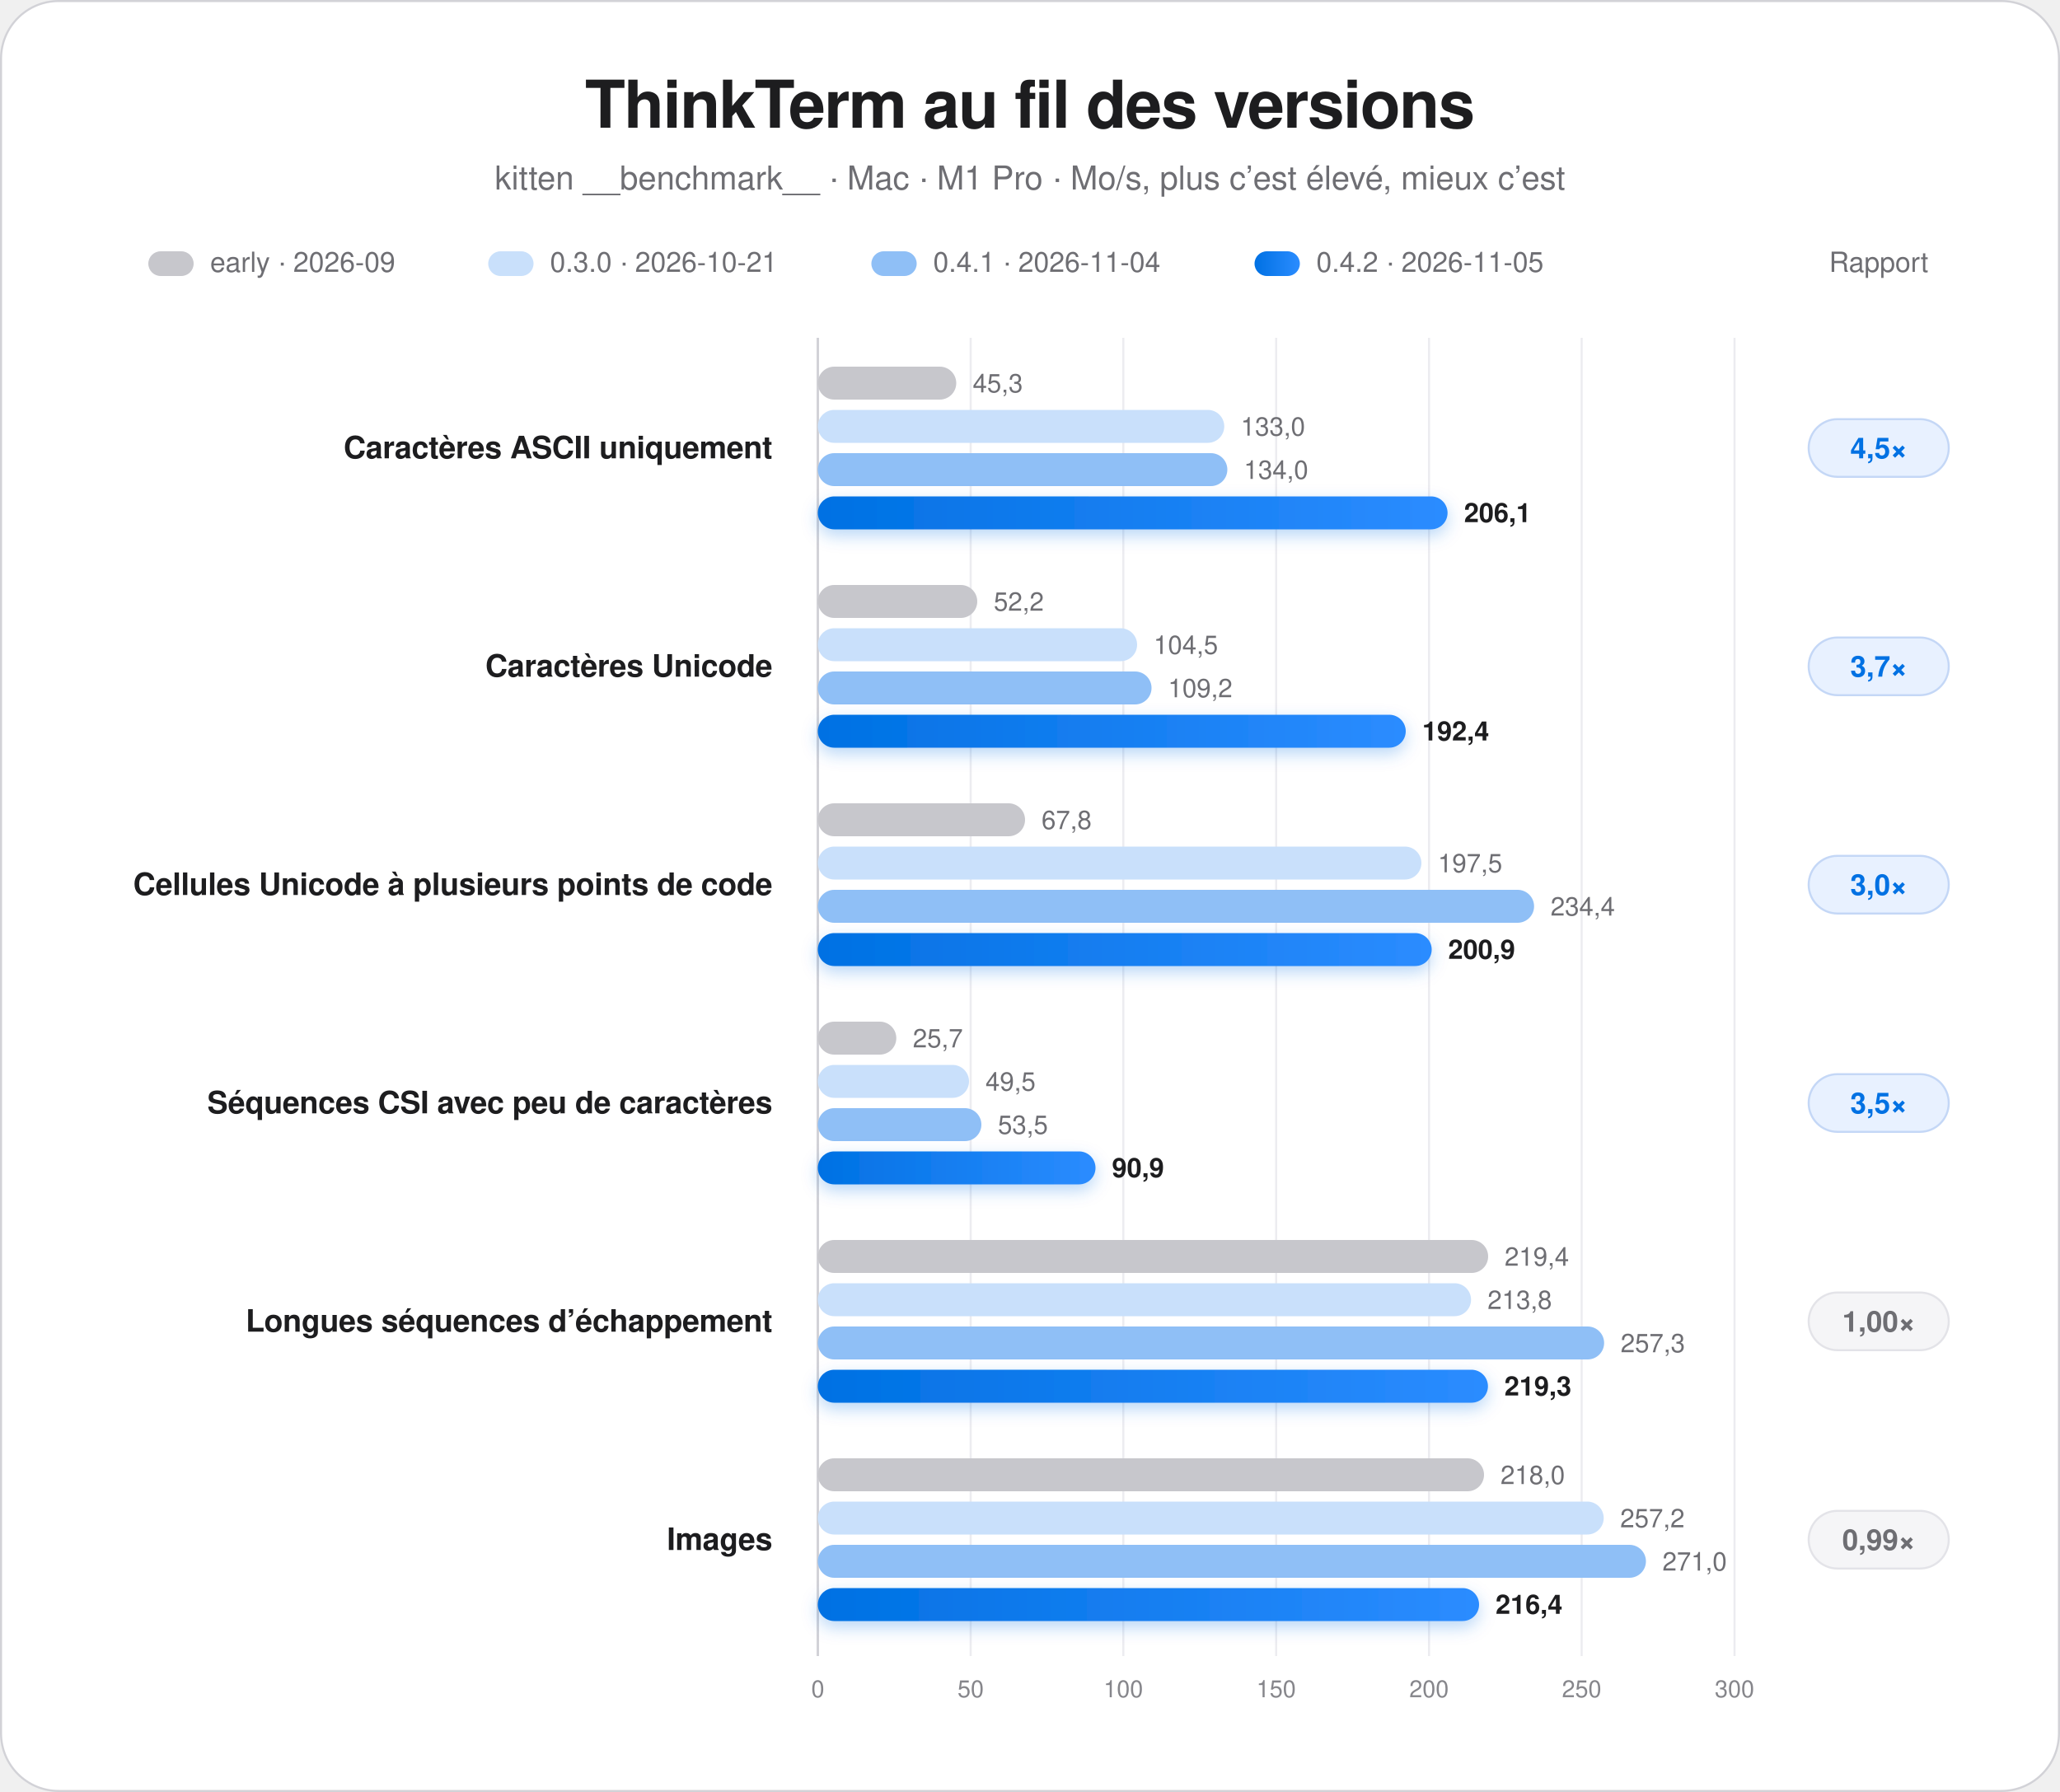
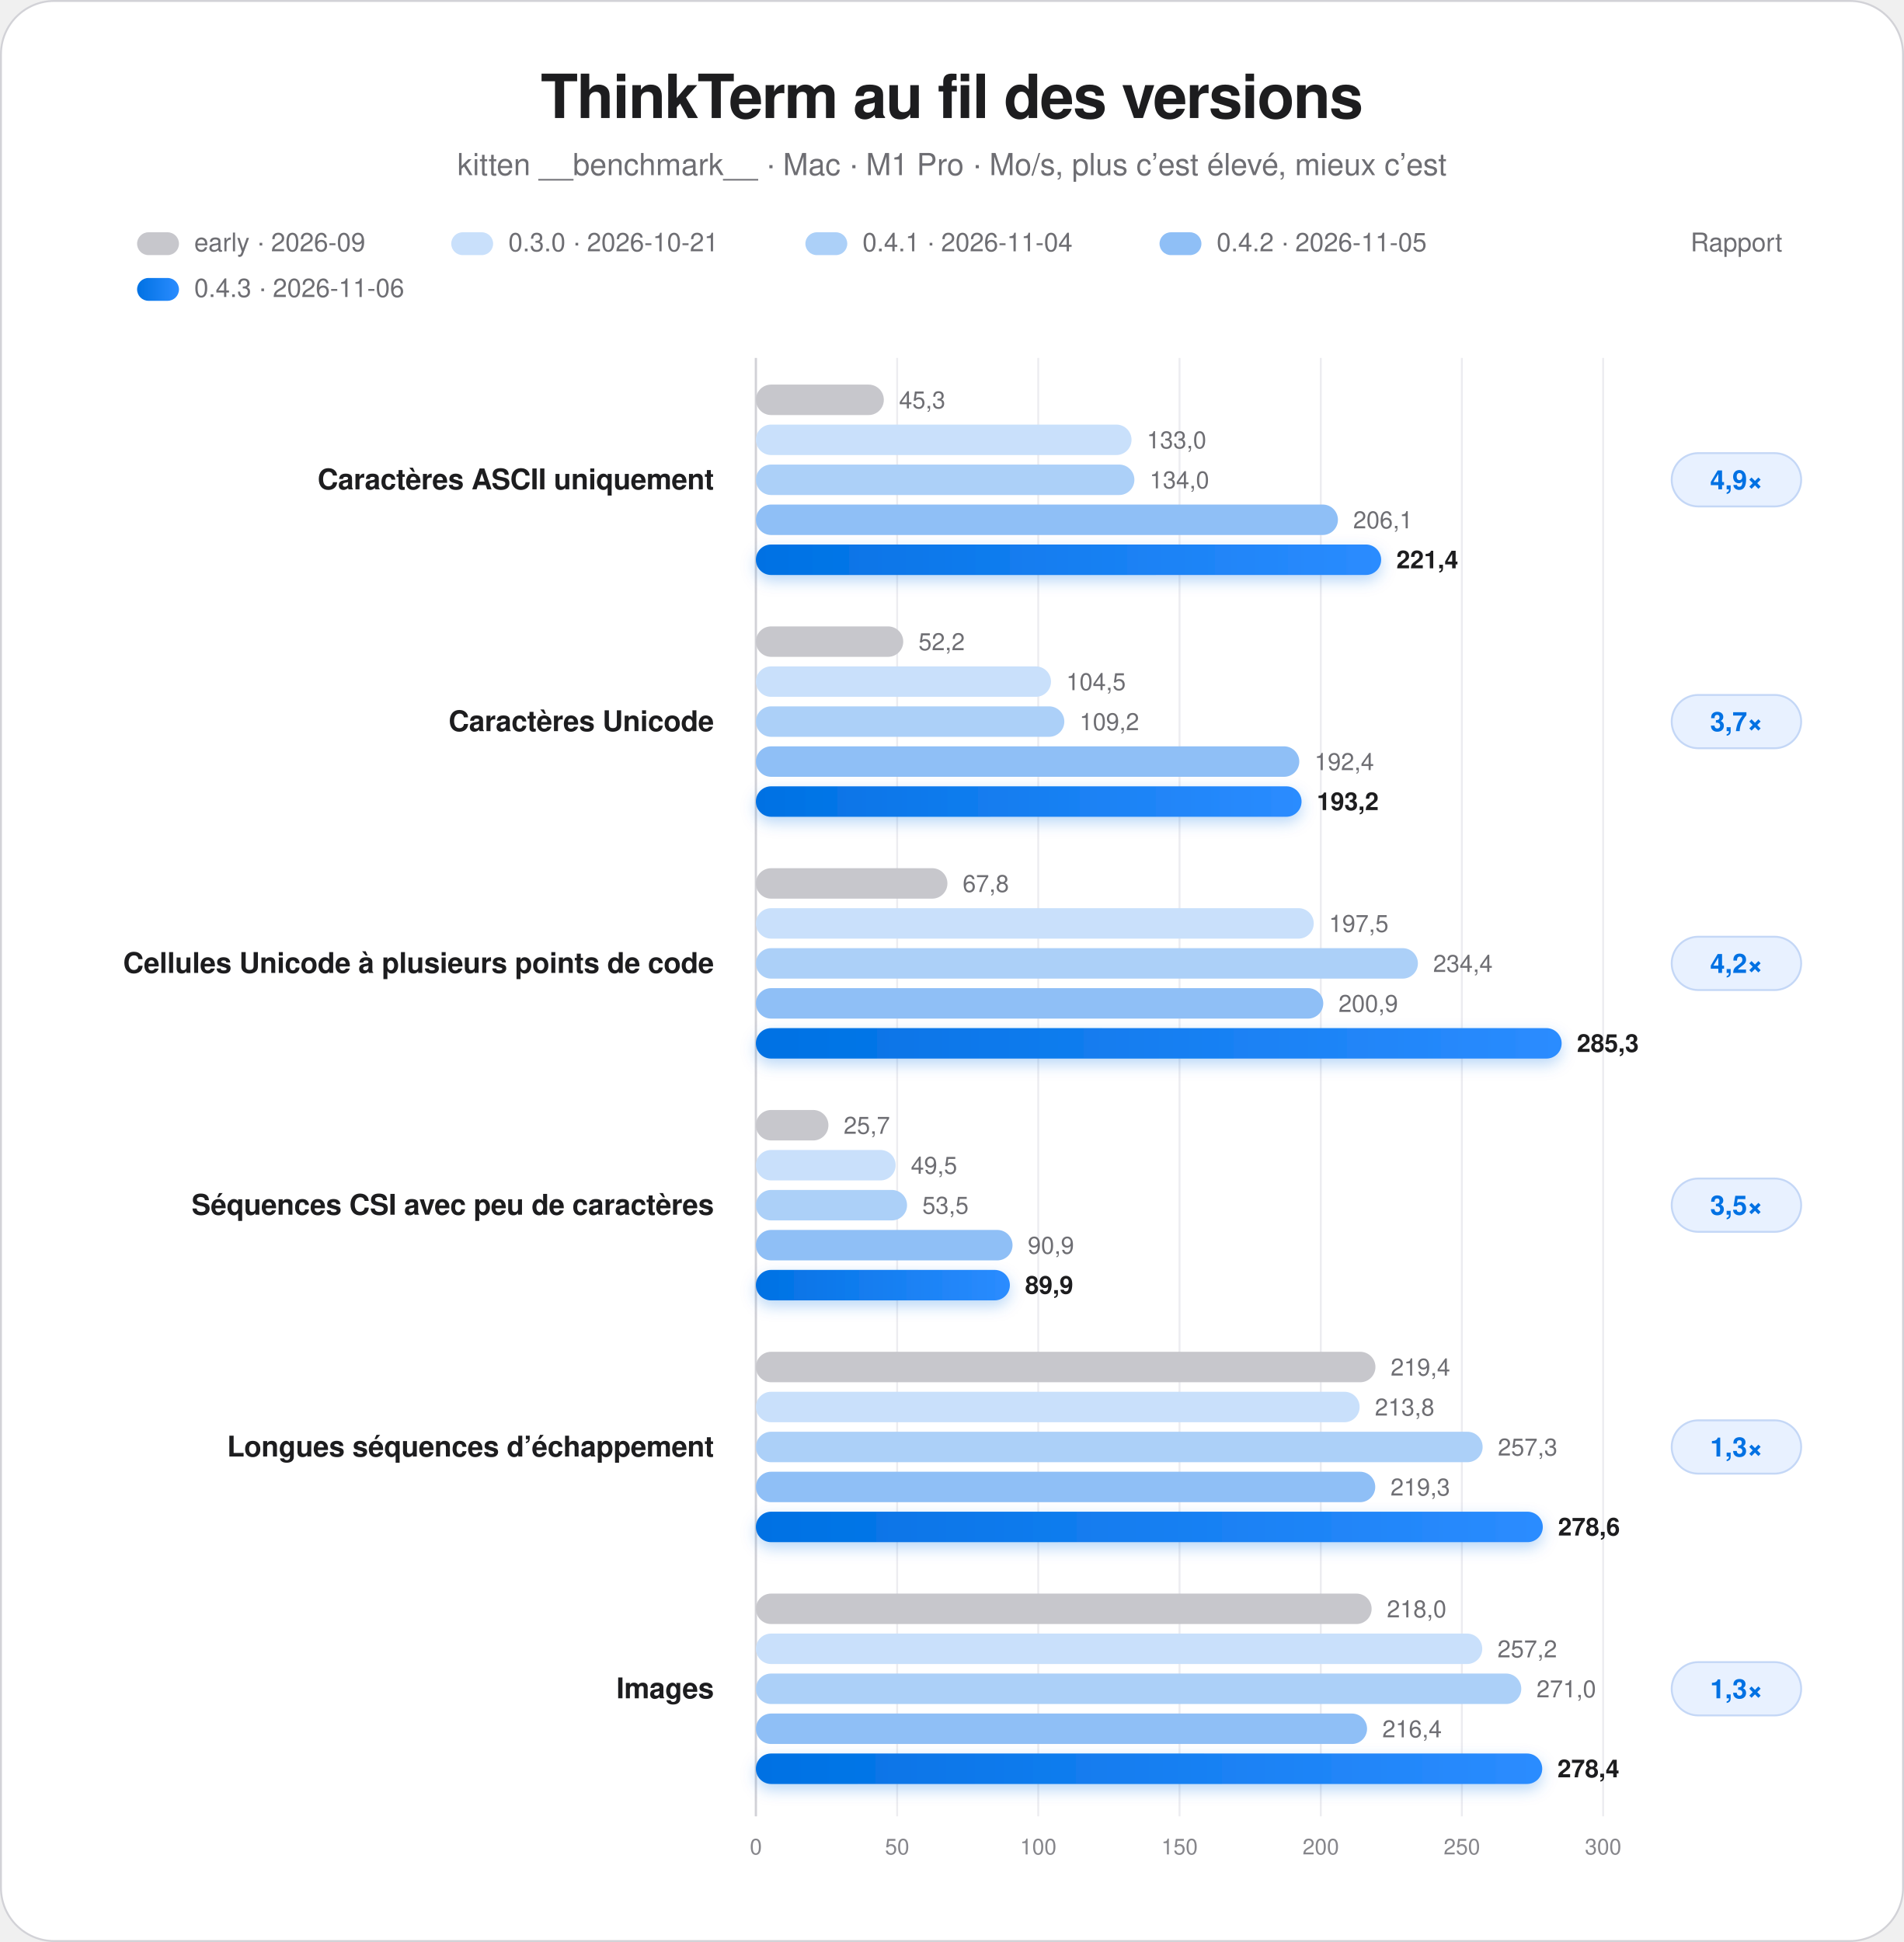
- <svg xmlns="http://www.w3.org/2000/svg" viewBox="0 0 1000 870" width="1000" height="870" role="img" aria-labelledby="t d">
+ <svg xmlns="http://www.w3.org/2000/svg" viewBox="0 0 1000 1020" width="1000" height="1020" role="img" aria-labelledby="t d">
  <defs>
    <linearGradient id="ours" x1="0" y1="0" x2="1" y2="0">
      <stop offset="0" stop-color="#0071e3" />
      <stop offset="1" stop-color="#2b8cff" />
    </linearGradient>
    <filter id="glow" x="-10%" y="-80%" width="120%" height="300%">
      <feDropShadow dx="0" dy="3" stdDeviation="4" flood-color="#0071e3" flood-opacity="0.28" />
    </filter>
  </defs>
  <style>
text { font-family: -apple-system, BlinkMacSystemFont, 'SF Pro Display', 'SF Pro Text', 'Segoe UI', 'Helvetica Neue', Helvetica, Arial, sans-serif; fill: #1d1d1f; }
.headline { font-size: 32px; font-weight: 700; letter-spacing: -0.6px; }
.subhead { font-size: 16px; fill: #6e6e73; }
.label { font-size: 15px; font-weight: 600; letter-spacing: -0.1px; }
.legend { font-size: 13.5px; font-weight: 500; fill: #6e6e73; }
.val-ours { font-size: 13px; font-weight: 700; }
.val-theirs { font-size: 12.5px; font-weight: 500; fill: #6e6e73; }
.tick { font-size: 11.5px; fill: #86868b; }
.caption { font-size: 13px; font-weight: 500; fill: #86868b; }
.grid { stroke: #ececf0; stroke-width: 1; }
.axis { stroke: #d2d2d7; stroke-width: 1.2; }
.ours { fill: url(#ours); }
.ours-bar { fill: url(#ours); filter: url(#glow); }
.theirs { fill: #c7c7cc; }
.mid0 { fill: #c9e0fb; }
- .mid1 { fill: #8fbff6; }
+ .mid1 { fill: #acd0f8; }
+ .mid2 { fill: #8fbff6; }
.win { fill: #e8f1ff; stroke: #c4d7f6; }
.win-t { font-size: 14px; font-weight: 700; fill: #0071e3; }
.even { fill: #f5f5f7; stroke: #e3e3e8; }
.even-t { font-size: 14px; font-weight: 700; fill: #6e6e73; }
</style>
-   <rect x="0.5" y="0.5" width="999" height="869" rx="28" fill="#ffffff" stroke="#d2d2d7" />
+   <rect x="0.5" y="0.5" width="999" height="1019" rx="28" fill="#ffffff" stroke="#d2d2d7" />
  <text x="500" y="62" class="headline" text-anchor="middle">ThinkTerm au fil des versions</text>
  <text x="500" y="92" class="subhead" text-anchor="middle">kitten __benchmark__ · Mac · M1 Pro · Mo/s, plus c’est élevé, mieux c’est</text>
  <rect x="72" y="122" width="22" height="12" rx="6" class="theirs" />
  <text x="102" y="132" class="legend">early · 2026-09</text>
  <rect x="237" y="122" width="22" height="12" rx="6" class="mid0" />
  <text x="267" y="132" class="legend">0.3.0 · 2026-10-21</text>
  <rect x="423" y="122" width="22" height="12" rx="6" class="mid1" />
  <text x="453" y="132" class="legend">0.4.1 · 2026-11-04</text>
-   <rect x="609" y="122" width="22" height="12" rx="6" class="ours" />
+   <rect x="609" y="122" width="22" height="12" rx="6" class="mid2" />
  <text x="639" y="132" class="legend">0.4.2 · 2026-11-05</text>
+   <rect x="72" y="146" width="22" height="12" rx="6" class="ours" />
+   <text x="102" y="156" class="legend">0.4.3 · 2026-11-06</text>
  <text x="912" y="132" class="legend" text-anchor="middle">Rapport</text>
-   <line x1="471.2" y1="164" x2="471.2" y2="804" class="grid" />
-   <text x="471.2" y="824" class="tick" text-anchor="middle">50</text>
-   <line x1="545.3" y1="164" x2="545.3" y2="804" class="grid" />
-   <text x="545.3" y="824" class="tick" text-anchor="middle">100</text>
-   <line x1="619.5" y1="164" x2="619.5" y2="804" class="grid" />
-   <text x="619.5" y="824" class="tick" text-anchor="middle">150</text>
-   <line x1="693.7" y1="164" x2="693.7" y2="804" class="grid" />
-   <text x="693.7" y="824" class="tick" text-anchor="middle">200</text>
-   <line x1="767.8" y1="164" x2="767.8" y2="804" class="grid" />
-   <text x="767.8" y="824" class="tick" text-anchor="middle">250</text>
-   <line x1="842.0" y1="164" x2="842.0" y2="804" class="grid" />
-   <text x="842.0" y="824" class="tick" text-anchor="middle">300</text>
-   <line x1="397" y1="164" x2="397" y2="804" class="axis" />
-   <text x="397" y="824" class="tick" text-anchor="middle">0</text>
-   <text x="375" y="222.5" class="label" text-anchor="end">Caractères ASCII uniquement</text>
-   <rect x="397" y="178" width="67.2" height="16" rx="8.0" class="theirs" />
-   <text x="472.2" y="190.5" class="val-theirs">45,3</text>
-   <rect x="397" y="199" width="197.3" height="16" rx="8.0" class="mid0" />
-   <text x="602.3" y="211.5" class="val-theirs">133,0</text>
-   <rect x="397" y="220" width="198.8" height="16" rx="8.0" class="mid1" />
-   <text x="603.8" y="232.5" class="val-theirs">134,0</text>
-   <rect x="397" y="241" width="305.7" height="16" rx="8.0" class="ours-bar" />
-   <text x="710.7" y="253.5" class="val-ours">206,1</text>
-   <rect x="878" y="203.5" width="68" height="28" rx="14" class="win" />
-   <text x="912" y="222.5" class="win-t" text-anchor="middle">4,5×</text>
-   <text x="375" y="328.5" class="label" text-anchor="end">Caractères Unicode</text>
-   <rect x="397" y="284" width="77.4" height="16" rx="8.0" class="theirs" />
-   <text x="482.4" y="296.5" class="val-theirs">52,2</text>
-   <rect x="397" y="305" width="155.0" height="16" rx="8.0" class="mid0" />
-   <text x="560.0" y="317.5" class="val-theirs">104,5</text>
-   <rect x="397" y="326" width="162.0" height="16" rx="8.0" class="mid1" />
-   <text x="567.0" y="338.5" class="val-theirs">109,2</text>
-   <rect x="397" y="347" width="285.4" height="16" rx="8.0" class="ours-bar" />
-   <text x="690.4" y="359.5" class="val-ours">192,4</text>
-   <rect x="878" y="309.5" width="68" height="28" rx="14" class="win" />
-   <text x="912" y="328.5" class="win-t" text-anchor="middle">3,7×</text>
-   <text x="375" y="434.5" class="label" text-anchor="end">Cellules Unicode à plusieurs points de code</text>
-   <rect x="397" y="390" width="100.6" height="16" rx="8.0" class="theirs" />
-   <text x="505.6" y="402.5" class="val-theirs">67,8</text>
-   <rect x="397" y="411" width="293.0" height="16" rx="8.0" class="mid0" />
-   <text x="698.0" y="423.5" class="val-theirs">197,5</text>
-   <rect x="397" y="432" width="347.7" height="16" rx="8.0" class="mid1" />
-   <text x="752.7" y="444.5" class="val-theirs">234,4</text>
-   <rect x="397" y="453" width="298.0" height="16" rx="8.0" class="ours-bar" />
-   <text x="703.0" y="465.5" class="val-ours">200,9</text>
-   <rect x="878" y="415.5" width="68" height="28" rx="14" class="win" />
-   <text x="912" y="434.5" class="win-t" text-anchor="middle">3,0×</text>
-   <text x="375" y="540.5" class="label" text-anchor="end">Séquences CSI avec peu de caractères</text>
-   <rect x="397" y="496" width="38.1" height="16" rx="8.0" class="theirs" />
-   <text x="443.1" y="508.5" class="val-theirs">25,7</text>
-   <rect x="397" y="517" width="73.4" height="16" rx="8.0" class="mid0" />
-   <text x="478.4" y="529.5" class="val-theirs">49,5</text>
-   <rect x="397" y="538" width="79.4" height="16" rx="8.0" class="mid1" />
-   <text x="484.4" y="550.5" class="val-theirs">53,5</text>
-   <rect x="397" y="559" width="134.8" height="16" rx="8.0" class="ours-bar" />
-   <text x="539.8" y="571.5" class="val-ours">90,9</text>
-   <rect x="878" y="521.5" width="68" height="28" rx="14" class="win" />
-   <text x="912" y="540.5" class="win-t" text-anchor="middle">3,5×</text>
-   <text x="375" y="646.5" class="label" text-anchor="end">Longues séquences d’échappement</text>
-   <rect x="397" y="602" width="325.4" height="16" rx="8.0" class="theirs" />
-   <text x="730.4" y="614.5" class="val-theirs">219,4</text>
-   <rect x="397" y="623" width="317.1" height="16" rx="8.0" class="mid0" />
-   <text x="722.1" y="635.5" class="val-theirs">213,8</text>
-   <rect x="397" y="644" width="381.7" height="16" rx="8.0" class="mid1" />
-   <text x="786.7" y="656.5" class="val-theirs">257,3</text>
-   <rect x="397" y="665" width="325.3" height="16" rx="8.0" class="ours-bar" />
-   <text x="730.3" y="677.5" class="val-ours">219,3</text>
-   <rect x="878" y="627.5" width="68" height="28" rx="14" class="even" />
-   <text x="912" y="646.5" class="even-t" text-anchor="middle">1,00×</text>
-   <text x="375" y="752.5" class="label" text-anchor="end">Images</text>
-   <rect x="397" y="708" width="323.4" height="16" rx="8.0" class="theirs" />
-   <text x="728.4" y="720.5" class="val-theirs">218,0</text>
-   <rect x="397" y="729" width="381.5" height="16" rx="8.0" class="mid0" />
-   <text x="786.5" y="741.5" class="val-theirs">257,2</text>
-   <rect x="397" y="750" width="402.0" height="16" rx="8.0" class="mid1" />
-   <text x="807.0" y="762.5" class="val-theirs">271,0</text>
-   <rect x="397" y="771" width="321.0" height="16" rx="8.0" class="ours-bar" />
-   <text x="726.0" y="783.5" class="val-ours">216,4</text>
-   <rect x="878" y="733.5" width="68" height="28" rx="14" class="even" />
-   <text x="912" y="752.5" class="even-t" text-anchor="middle">0,99×</text>
+   <line x1="471.2" y1="188" x2="471.2" y2="954" class="grid" />
+   <text x="471.2" y="974" class="tick" text-anchor="middle">50</text>
+   <line x1="545.3" y1="188" x2="545.3" y2="954" class="grid" />
+   <text x="545.3" y="974" class="tick" text-anchor="middle">100</text>
+   <line x1="619.5" y1="188" x2="619.5" y2="954" class="grid" />
+   <text x="619.5" y="974" class="tick" text-anchor="middle">150</text>
+   <line x1="693.7" y1="188" x2="693.7" y2="954" class="grid" />
+   <text x="693.7" y="974" class="tick" text-anchor="middle">200</text>
+   <line x1="767.8" y1="188" x2="767.8" y2="954" class="grid" />
+   <text x="767.8" y="974" class="tick" text-anchor="middle">250</text>
+   <line x1="842.0" y1="188" x2="842.0" y2="954" class="grid" />
+   <text x="842.0" y="974" class="tick" text-anchor="middle">300</text>
+   <line x1="397" y1="188" x2="397" y2="954" class="axis" />
+   <text x="397" y="974" class="tick" text-anchor="middle">0</text>
+   <text x="375" y="257.0" class="label" text-anchor="end">Caractères ASCII uniquement</text>
+   <rect x="397" y="202" width="67.2" height="16" rx="8.0" class="theirs" />
+   <text x="472.2" y="214.5" class="val-theirs">45,3</text>
+   <rect x="397" y="223" width="197.3" height="16" rx="8.0" class="mid0" />
+   <text x="602.3" y="235.5" class="val-theirs">133,0</text>
+   <rect x="397" y="244" width="198.8" height="16" rx="8.0" class="mid1" />
+   <text x="603.8" y="256.5" class="val-theirs">134,0</text>
+   <rect x="397" y="265" width="305.7" height="16" rx="8.0" class="mid2" />
+   <text x="710.7" y="277.5" class="val-theirs">206,1</text>
+   <rect x="397" y="286" width="328.4" height="16" rx="8.0" class="ours-bar" />
+   <text x="733.4" y="298.5" class="val-ours">221,4</text>
+   <rect x="878" y="238.0" width="68" height="28" rx="14" class="win" />
+   <text x="912" y="257.0" class="win-t" text-anchor="middle">4,9×</text>
+   <text x="375" y="384.0" class="label" text-anchor="end">Caractères Unicode</text>
+   <rect x="397" y="329" width="77.4" height="16" rx="8.0" class="theirs" />
+   <text x="482.4" y="341.5" class="val-theirs">52,2</text>
+   <rect x="397" y="350" width="155.0" height="16" rx="8.0" class="mid0" />
+   <text x="560.0" y="362.5" class="val-theirs">104,5</text>
+   <rect x="397" y="371" width="162.0" height="16" rx="8.0" class="mid1" />
+   <text x="567.0" y="383.5" class="val-theirs">109,2</text>
+   <rect x="397" y="392" width="285.4" height="16" rx="8.0" class="mid2" />
+   <text x="690.4" y="404.5" class="val-theirs">192,4</text>
+   <rect x="397" y="413" width="286.6" height="16" rx="8.0" class="ours-bar" />
+   <text x="691.6" y="425.5" class="val-ours">193,2</text>
+   <rect x="878" y="365.0" width="68" height="28" rx="14" class="win" />
+   <text x="912" y="384.0" class="win-t" text-anchor="middle">3,7×</text>
+   <text x="375" y="511.0" class="label" text-anchor="end">Cellules Unicode à plusieurs points de code</text>
+   <rect x="397" y="456" width="100.6" height="16" rx="8.0" class="theirs" />
+   <text x="505.6" y="468.5" class="val-theirs">67,8</text>
+   <rect x="397" y="477" width="293.0" height="16" rx="8.0" class="mid0" />
+   <text x="698.0" y="489.5" class="val-theirs">197,5</text>
+   <rect x="397" y="498" width="347.7" height="16" rx="8.0" class="mid1" />
+   <text x="752.7" y="510.5" class="val-theirs">234,4</text>
+   <rect x="397" y="519" width="298.0" height="16" rx="8.0" class="mid2" />
+   <text x="703.0" y="531.5" class="val-theirs">200,9</text>
+   <rect x="397" y="540" width="423.2" height="16" rx="8.0" class="ours-bar" />
+   <text x="828.2" y="552.5" class="val-ours">285,3</text>
+   <rect x="878" y="492.0" width="68" height="28" rx="14" class="win" />
+   <text x="912" y="511.0" class="win-t" text-anchor="middle">4,2×</text>
+   <text x="375" y="638.0" class="label" text-anchor="end">Séquences CSI avec peu de caractères</text>
+   <rect x="397" y="583" width="38.1" height="16" rx="8.0" class="theirs" />
+   <text x="443.1" y="595.5" class="val-theirs">25,7</text>
+   <rect x="397" y="604" width="73.4" height="16" rx="8.0" class="mid0" />
+   <text x="478.4" y="616.5" class="val-theirs">49,5</text>
+   <rect x="397" y="625" width="79.4" height="16" rx="8.0" class="mid1" />
+   <text x="484.4" y="637.5" class="val-theirs">53,5</text>
+   <rect x="397" y="646" width="134.8" height="16" rx="8.0" class="mid2" />
+   <text x="539.8" y="658.5" class="val-theirs">90,9</text>
+   <rect x="397" y="667" width="133.4" height="16" rx="8.0" class="ours-bar" />
+   <text x="538.4" y="679.5" class="val-ours">89,9</text>
+   <rect x="878" y="619.0" width="68" height="28" rx="14" class="win" />
+   <text x="912" y="638.0" class="win-t" text-anchor="middle">3,5×</text>
+   <text x="375" y="765.0" class="label" text-anchor="end">Longues séquences d’échappement</text>
+   <rect x="397" y="710" width="325.4" height="16" rx="8.0" class="theirs" />
+   <text x="730.4" y="722.5" class="val-theirs">219,4</text>
+   <rect x="397" y="731" width="317.1" height="16" rx="8.0" class="mid0" />
+   <text x="722.1" y="743.5" class="val-theirs">213,8</text>
+   <rect x="397" y="752" width="381.7" height="16" rx="8.0" class="mid1" />
+   <text x="786.7" y="764.5" class="val-theirs">257,3</text>
+   <rect x="397" y="773" width="325.3" height="16" rx="8.0" class="mid2" />
+   <text x="730.3" y="785.5" class="val-theirs">219,3</text>
+   <rect x="397" y="794" width="413.3" height="16" rx="8.0" class="ours-bar" />
+   <text x="818.3" y="806.5" class="val-ours">278,6</text>
+   <rect x="878" y="746.0" width="68" height="28" rx="14" class="win" />
+   <text x="912" y="765.0" class="win-t" text-anchor="middle">1,3×</text>
+   <text x="375" y="892.0" class="label" text-anchor="end">Images</text>
+   <rect x="397" y="837" width="323.4" height="16" rx="8.0" class="theirs" />
+   <text x="728.4" y="849.5" class="val-theirs">218,0</text>
+   <rect x="397" y="858" width="381.5" height="16" rx="8.0" class="mid0" />
+   <text x="786.5" y="870.5" class="val-theirs">257,2</text>
+   <rect x="397" y="879" width="402.0" height="16" rx="8.0" class="mid1" />
+   <text x="807.0" y="891.5" class="val-theirs">271,0</text>
+   <rect x="397" y="900" width="321.0" height="16" rx="8.0" class="mid2" />
+   <text x="726.0" y="912.5" class="val-theirs">216,4</text>
+   <rect x="397" y="921" width="413.0" height="16" rx="8.0" class="ours-bar" />
+   <text x="818.0" y="933.5" class="val-ours">278,4</text>
+   <rect x="878" y="873.0" width="68" height="28" rx="14" class="win" />
+   <text x="912" y="892.0" class="win-t" text-anchor="middle">1,3×</text>
</svg>
